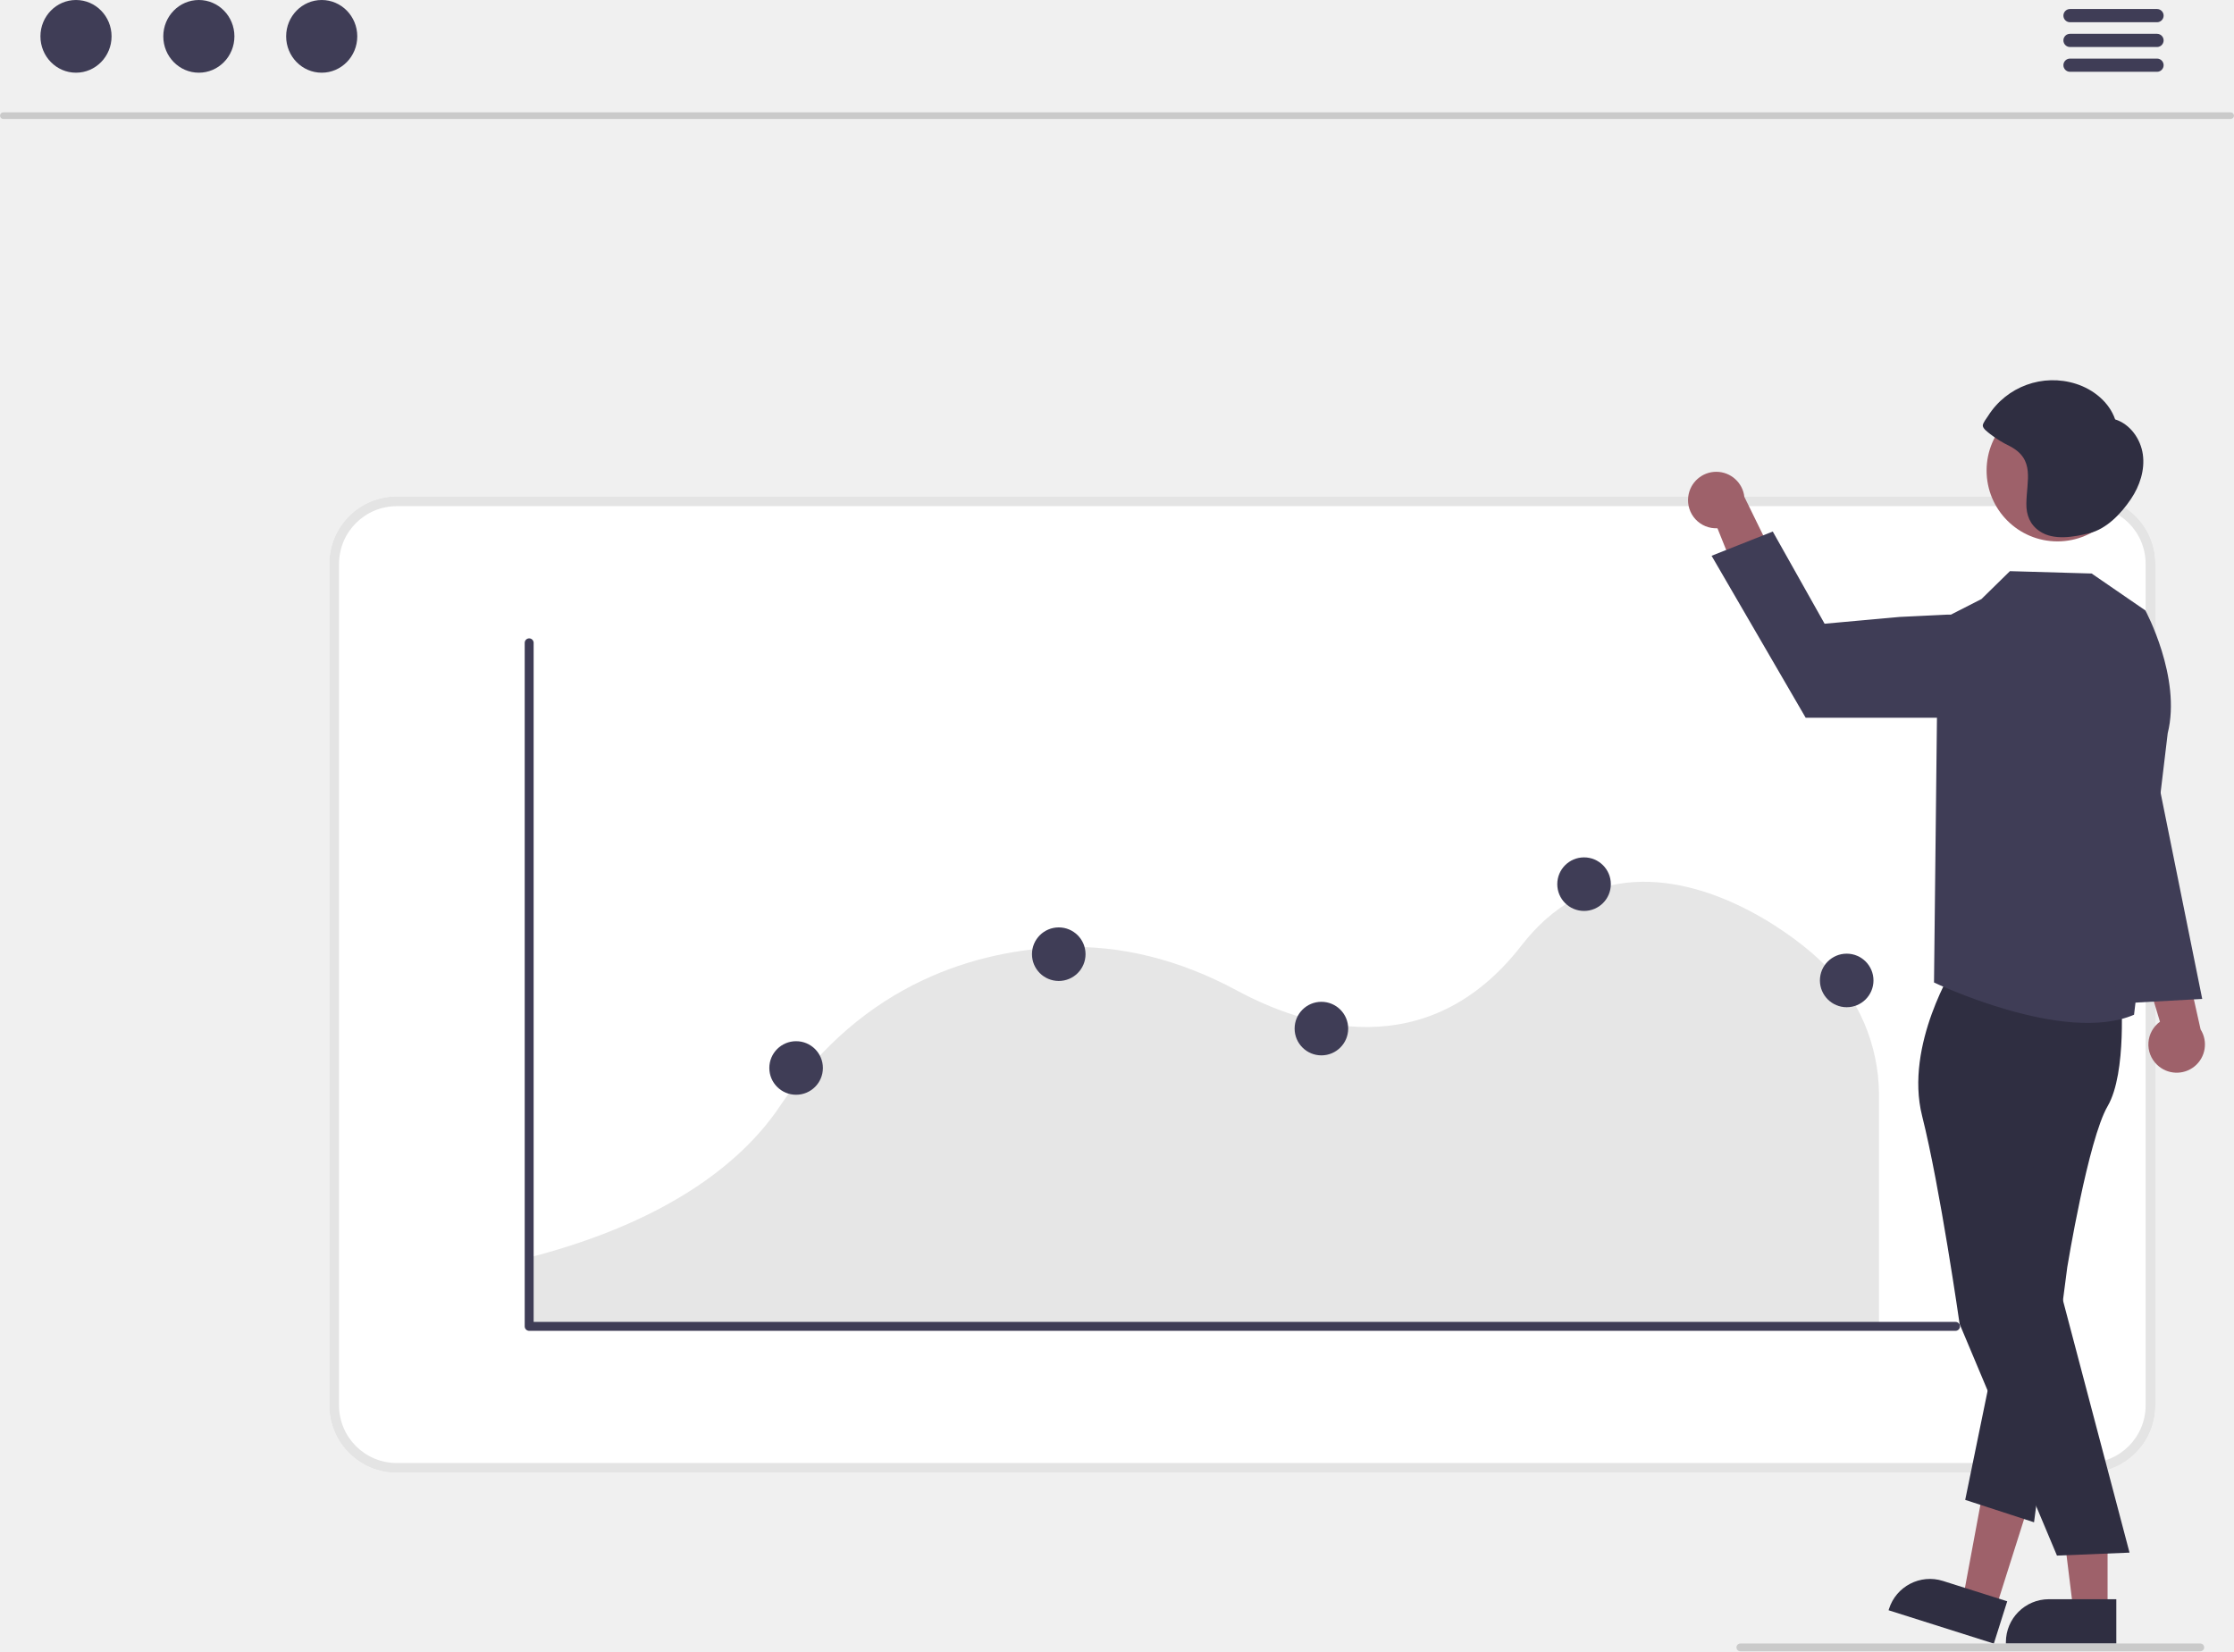
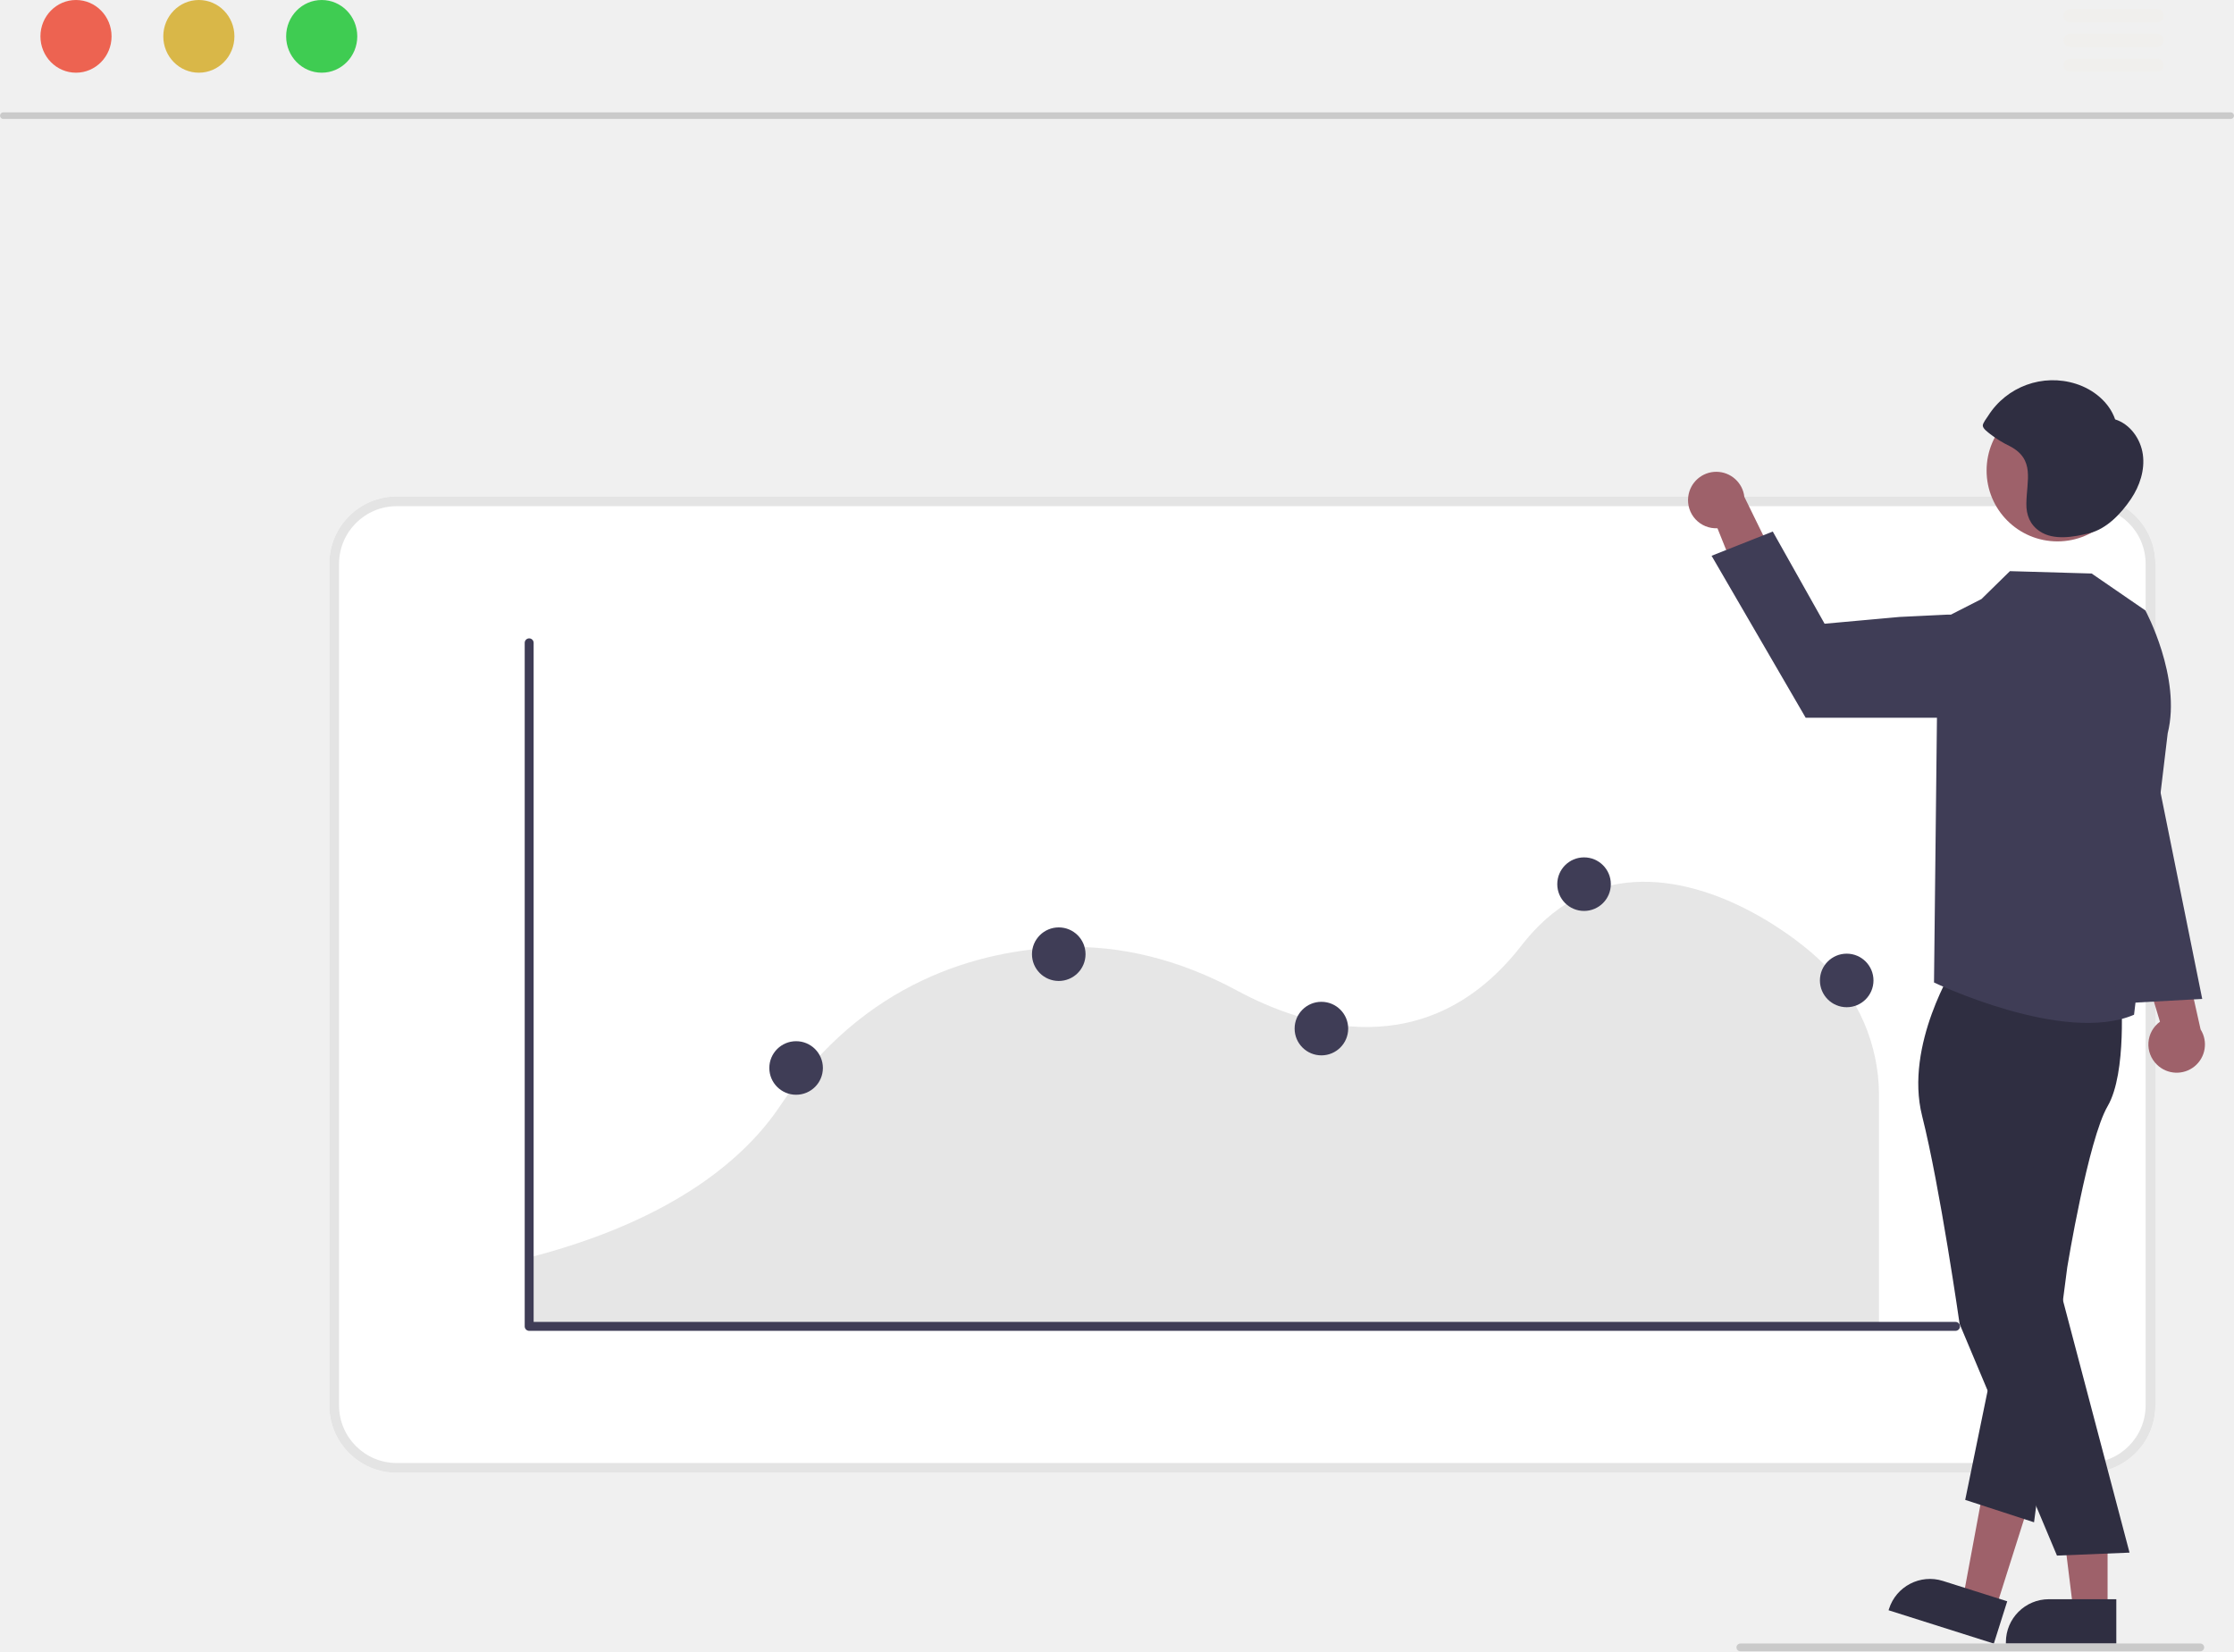
<svg xmlns="http://www.w3.org/2000/svg" data-name="Layer 1" width="686.31" height="507.375" viewBox="0 0 686.31 507.375">
  <path d="M839.552,703.688h-29.02c-.43-.78-.83-1.58-1.2-2.39-3.34-7.15-4.75-15.13-6.1-22.95l-2.19-12.7q10.5,7.635,20.99,15.26c2.28,1.66,4.61,3.39,6.8,5.26,4.61,3.91,8.59,8.43,10.15,14.17.08.32.16.64.22.96A19.466,19.466,0,0,1,839.552,703.688Z" transform="translate(-256.8451 -196.3123)" fill="#f0f0f0" />
  <path d="M843.622,701.298a.775.775,0,0,1-.01.15,10.487,10.487,0,0,1-.54,2.24H830.041a16.312,16.312,0,0,1-1.04-2.39,17.499,17.499,0,0,1-.85-3.39,35.218,35.218,0,0,1,.68-11.74c.25-1.25.52-2.51.79-3.75l1.54-7.08,7.71,12.39C841.452,691.878,844.132,696.448,843.622,701.298Z" transform="translate(-256.8451 -196.3123)" fill="#f0f0f0" />
  <path d="M942.162,232.865H257.838a1.016,1.016,0,0,1,0-2.031H942.162a1.016,1.016,0,0,1,0,2.031Z" transform="translate(-256.8451 -196.3123)" fill="#cacaca" />
-   <ellipse cx="23.348" cy="11.169" rx="10.925" ry="11.169" fill="#3f3d56" />
-   <ellipse cx="61.09" cy="11.169" rx="10.925" ry="11.169" fill="#3f3d56" />
-   <ellipse cx="98.832" cy="11.169" rx="10.925" ry="11.169" fill="#3f3d56" />
-   <path d="M919.548,203.144H892.732a2.031,2.031,0,0,1,0-4.061H919.548a2.031,2.031,0,0,1,0,4.061Z" transform="translate(-256.8451 -196.3123)" fill="#3f3d56" />
-   <path d="M919.548,210.759H892.732a2.031,2.031,0,0,1,0-4.061H919.548a2.031,2.031,0,0,1,0,4.061Z" transform="translate(-256.8451 -196.3123)" fill="#3f3d56" />
-   <path d="M919.548,218.374H892.732a2.031,2.031,0,0,1,0-4.061H919.548a2.031,2.031,0,0,1,0,4.061Z" transform="translate(-256.8451 -196.3123)" fill="#3f3d56" />
+   <ellipse cx="23.348" cy="11.169" rx="10.925" ry="11.169" fill="#ed6351" />
+   <ellipse cx="61.09" cy="11.169" rx="10.925" ry="11.169" fill="#d9b748" />
+   <ellipse cx="98.832" cy="11.169" rx="10.925" ry="11.169" fill="#3fcc52" />
+   <path d="M919.548,203.144H892.732a2.031,2.031,0,0,1,0-4.061H919.548a2.031,2.031,0,0,1,0,4.061Z" transform="translate(-256.8451 -196.3123)" fill="#f0efed" />
+   <path d="M919.548,210.759H892.732a2.031,2.031,0,0,1,0-4.061H919.548a2.031,2.031,0,0,1,0,4.061Z" transform="translate(-256.8451 -196.3123)" fill="#f0efed" />
+   <path d="M919.548,218.374H892.732a2.031,2.031,0,0,1,0-4.061H919.548a2.031,2.031,0,0,1,0,4.061Z" transform="translate(-256.8451 -196.3123)" fill="#f0efed" />
  <path d="M841.266,578.288H321.677a20.729,20.729,0,0,1-20.706-20.706V298.993a20.729,20.729,0,0,1,20.706-20.706H841.266a20.729,20.729,0,0,1,20.706,20.706V557.582A20.729,20.729,0,0,1,841.266,578.288Z" transform="translate(-256.8451 -196.3123)" fill="#f0f0f0" />
  <path d="M898.3,648.842H378.712a20.729,20.729,0,0,1-20.706-20.706V369.547a20.729,20.729,0,0,1,20.706-20.706H898.3a20.729,20.729,0,0,1,20.706,20.706V628.136A20.729,20.729,0,0,1,898.3,648.842Z" transform="translate(-256.8451 -196.3123)" fill="#fff" />
  <path d="M898.3,648.842H378.712a20.729,20.729,0,0,1-20.706-20.706V369.547a20.729,20.729,0,0,1,20.706-20.706H898.3a20.729,20.729,0,0,1,20.706,20.706V628.136A20.729,20.729,0,0,1,898.3,648.842Zm-519.588-297a17.726,17.726,0,0,0-17.706,17.706V628.136a17.726,17.726,0,0,0,17.706,17.706H898.3a17.726,17.726,0,0,0,17.706-17.706V369.547a17.726,17.726,0,0,0-17.706-17.706Z" transform="translate(-256.8451 -196.3123)" fill="#e4e4e4" />
  <path d="M418.612,603.569H834.093V532.357a56.386,56.386,0,0,0-17.295-40.164l-.113-.11c-7.421-7.446-32.221-26.343-57.88-24.74-13.554.844-25.159,7.376-34.491,19.416-29.047,37.49-67.202,24.835-87.361,13.955-17.766-9.59-35.909-14.092-53.93-13.375-25.238.987-60.761,10.284-86.668,48.975-9.895,14.765-31.413,34.808-77.743,46.587Z" transform="translate(-256.8451 -196.3123)" fill="#e6e6e6" style="isolation:isolate" />
  <path d="M857.6,605.225H419.412a1.371,1.371,0,0,1-1.371-1.371V393.83a1.371,1.371,0,0,1,2.743,0V602.482H857.6a1.371,1.371,0,1,1,0,2.743Z" transform="translate(-256.8451 -196.3123)" fill="#3f3d56" />
  <circle cx="325.261" cy="293.183" r="8.228" fill="#3f3d56" />
  <circle cx="486.639" cy="271.666" r="8.228" fill="#3f3d56" />
  <circle cx="405.95" cy="316.045" r="8.228" fill="#3f3d56" />
  <circle cx="244.573" cy="328.148" r="8.228" fill="#3f3d56" />
  <circle cx="567.327" cy="301.252" r="8.228" fill="#3f3d56" />
  <path d="M919.492,523.445a8.629,8.629,0,0,1,.921-13.199L911.542,480.894l15.271,4.549,6.083,27.176a8.675,8.675,0,0,1-13.404,10.826Z" transform="translate(-256.8451 -196.3123)" fill="#9e616a" />
  <path d="M775.498,348.9a8.629,8.629,0,0,0,8.97,9.726l11.426,28.455,9.076-13.097-12.242-25.014a8.675,8.675,0,0,0-17.23-.071Z" transform="translate(-256.8451 -196.3123)" fill="#9e616a" />
  <polygon points="647.472 494.812 636.952 494.812 631.948 454.235 647.474 454.236 647.472 494.812" fill="#9e616a" />
  <path d="M907,701.322l-33.921-.001v-.429A13.204,13.204,0,0,1,886.282,687.689h.001l20.718.001Z" transform="translate(-256.8451 -196.3123)" fill="#2f2e41" />
  <polygon points="613.047 494.478 603.018 491.303 610.493 451.107 625.295 455.794 613.047 494.478" fill="#9e616a" />
  <path d="M869.373,701.322l-32.339-10.238.129-.409a13.204,13.204,0,0,1,16.572-8.602l.001 0,19.751,6.253Z" transform="translate(-256.8451 -196.3123)" fill="#2f2e41" />
  <path d="M857.433,492.808s-15.609,24.509-10.093,46.383,11.522,63.92,11.522,63.92l29.906,71.172,22.293-.909L888.922,589.46l.875-56.106s15.387-26.814,12.391-35.162S857.433,492.808,857.433,492.808Z" transform="translate(-256.8451 -196.3123)" fill="#2f2e41" />
  <path d="M908.426,501.571s1.92,24.313-4.086,34.61-12.406,49.488-12.406,49.488l-10.209,78.382-21.147-6.882,18.032-87.818,14.173-69.079Z" transform="translate(-256.8451 -196.3123)" fill="#2f2e41" />
  <path d="M915.924,383.872l-16.499-11.341-25.108-.729-8.744,8.572-13.343,6.814-1.236,111.004s39.957,19.152,61.453,9.907l10.341-86.472C927.079,404.466,915.924,383.872,915.924,383.872Z" transform="translate(-256.8451 -196.3123)" fill="#3f3d56" />
  <path d="M855.582,416.852H811.573l-28.914-49.77,18.801-7.447,15.922,28.323,23.046-2.086,14.389-.696a15.847,15.847,0,0,1,16.494,17.759h0A15.866,15.866,0,0,1,855.582,416.852Z" transform="translate(-256.8451 -196.3123)" fill="#3f3d56" />
  <circle cx="632.073" cy="144.579" r="21.769" fill="#9e616a" />
  <path d="M915.149,335.939c-.668-4.779-3.905-9.317-8.509-10.765-1.829-5.31-6.672-9.22-12.024-10.924a23.487,23.487,0,0,0-27.001,9.848c-.41.644-1.669,2.226-1.634,2.994.045.976,1.538,1.984,2.288,2.599a33.539,33.539,0,0,0,5.981,3.692c7.828,4.058,5.222,10.436,5.116,17.664-.052,3.512,1.121,6.511,4.116,8.517,4.322,2.895,10.508,1.743,15.211.581,5.336-1.319,9.773-6.007,12.816-10.527C914.205,345.615,915.818,340.718,915.149,335.939Z" transform="translate(-256.8451 -196.3123)" fill="#2f2e41" />
  <polygon points="658.087 215.476 676.547 306.933 649.333 308.422 658.087 215.476" fill="#3f3d56" />
  <path d="M933.992,702.488a1.195,1.195,0,0,1-1.19,1.2H791.502a1.195,1.195,0,0,1,0-2.39H932.802A1.193,1.193,0,0,1,933.992,702.488Z" transform="translate(-256.8451 -196.3123)" fill="#cacaca" />
</svg>
